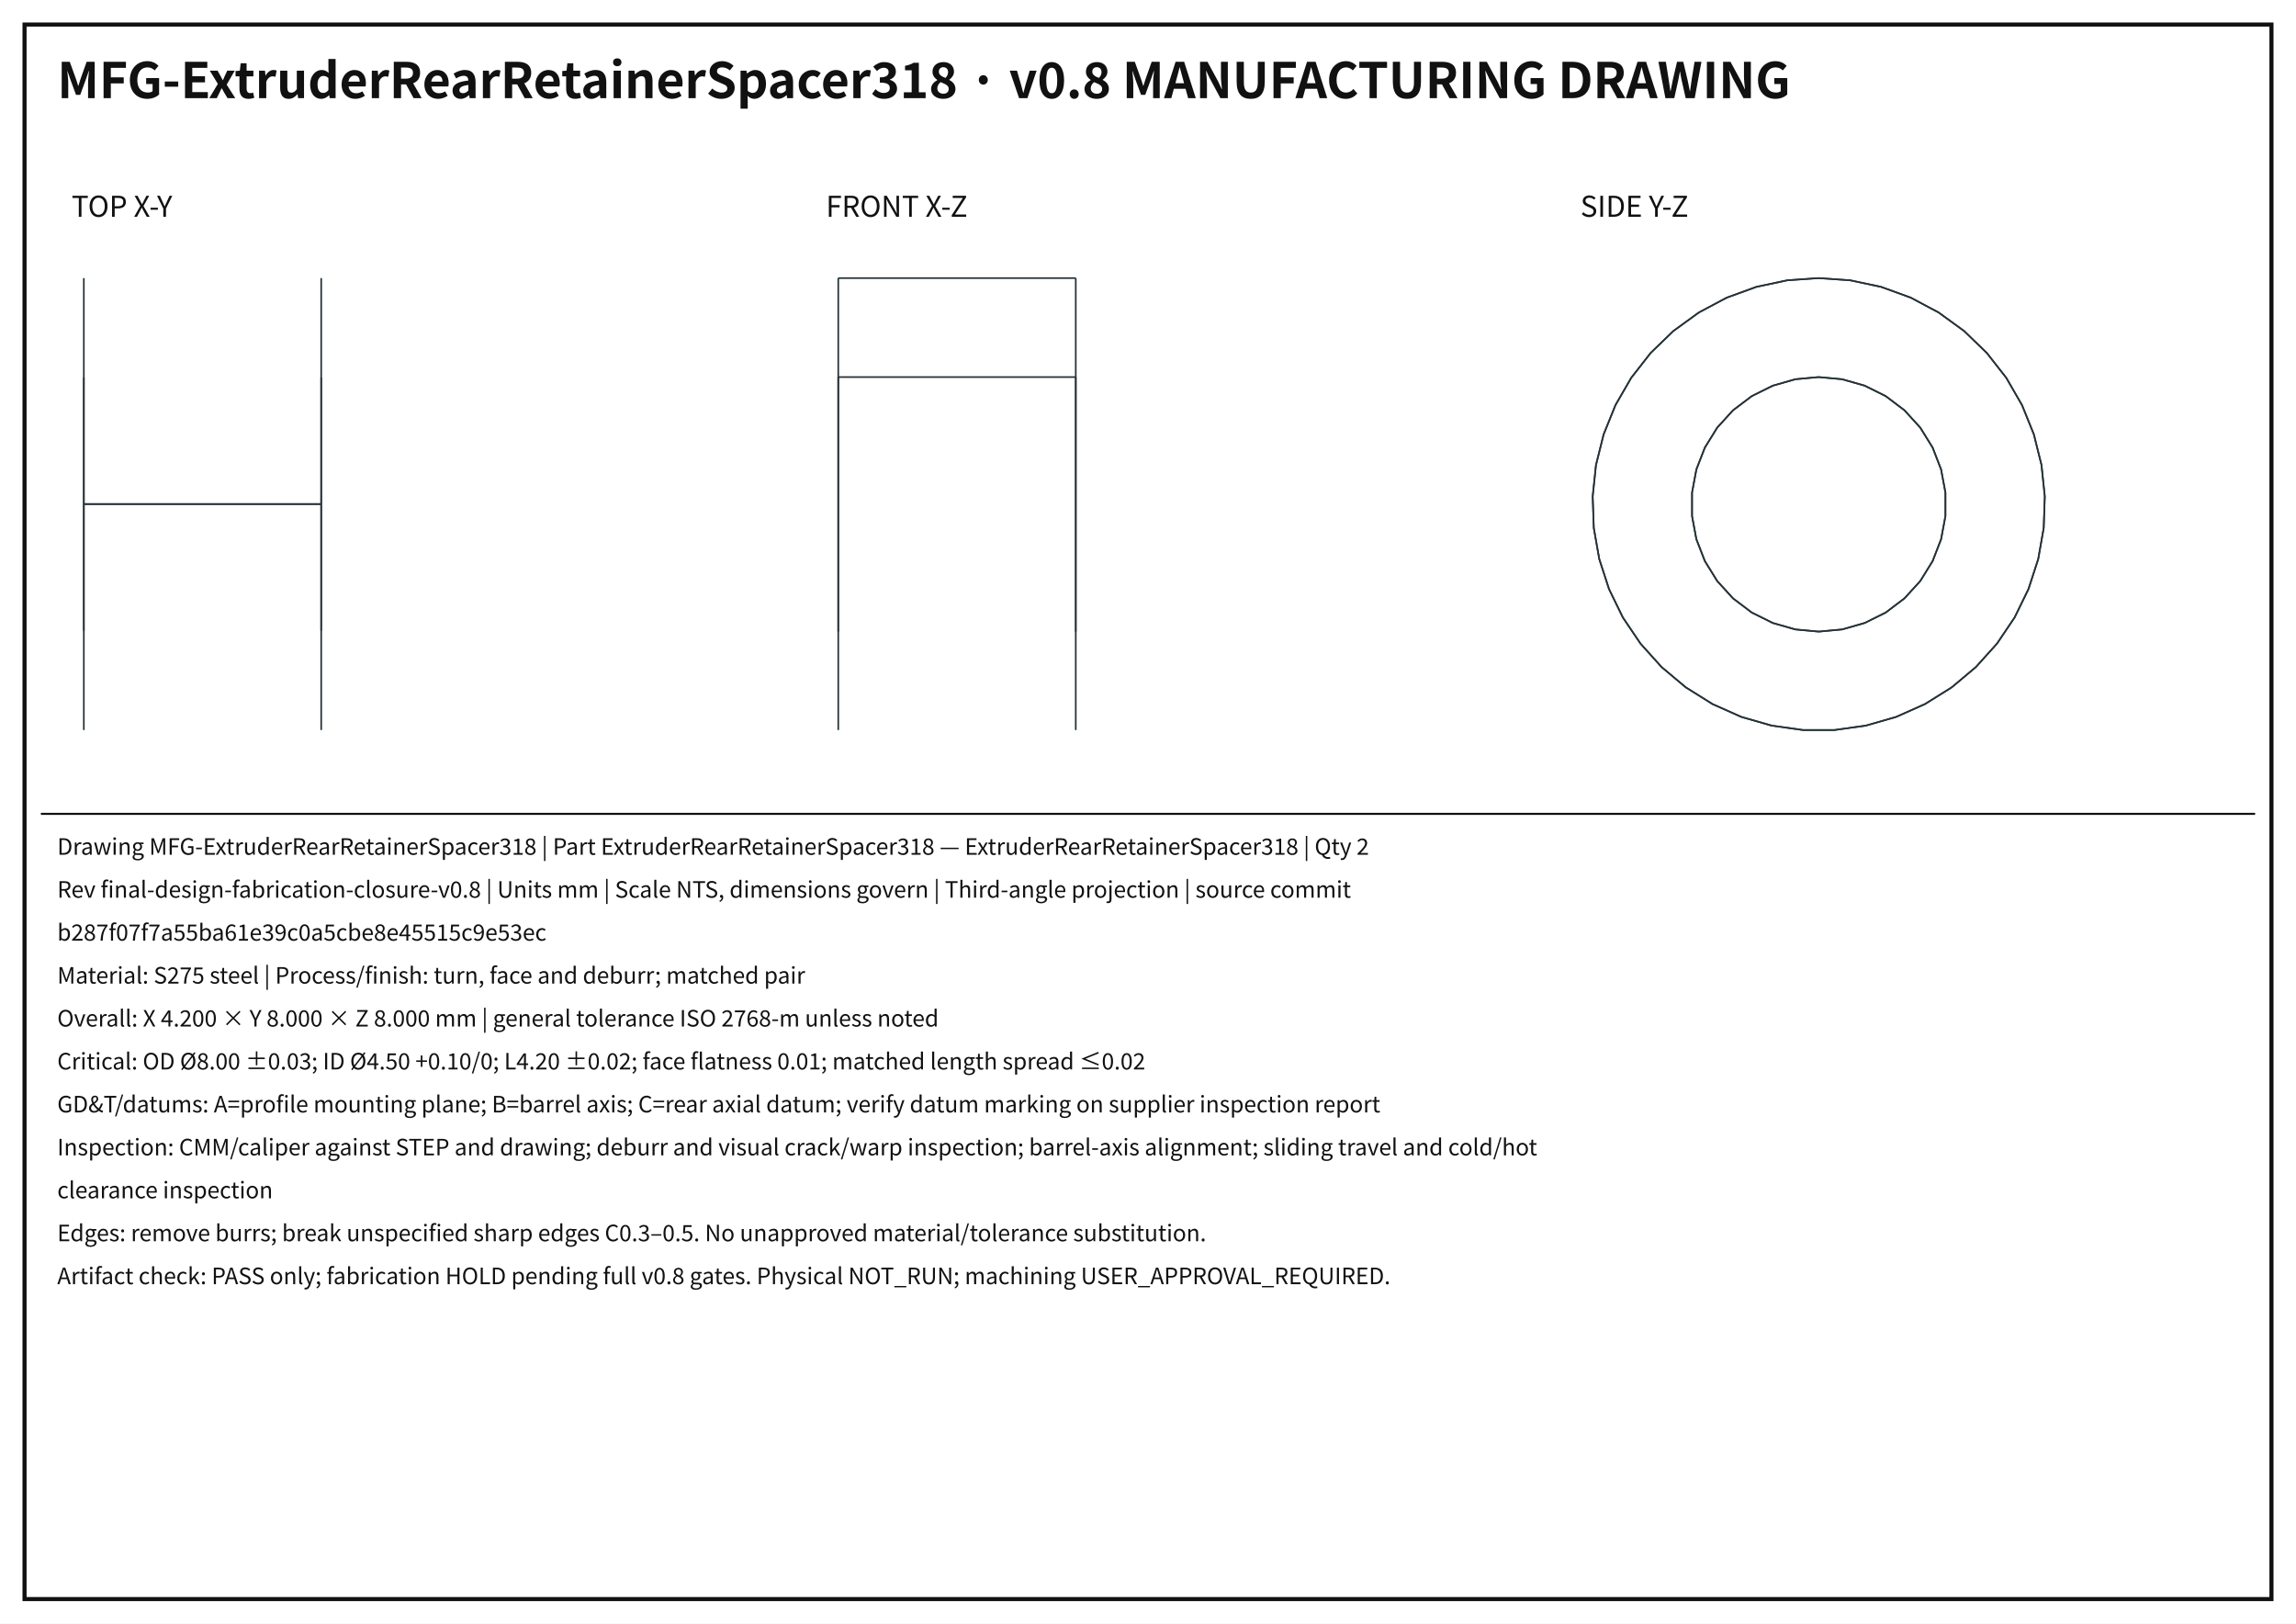
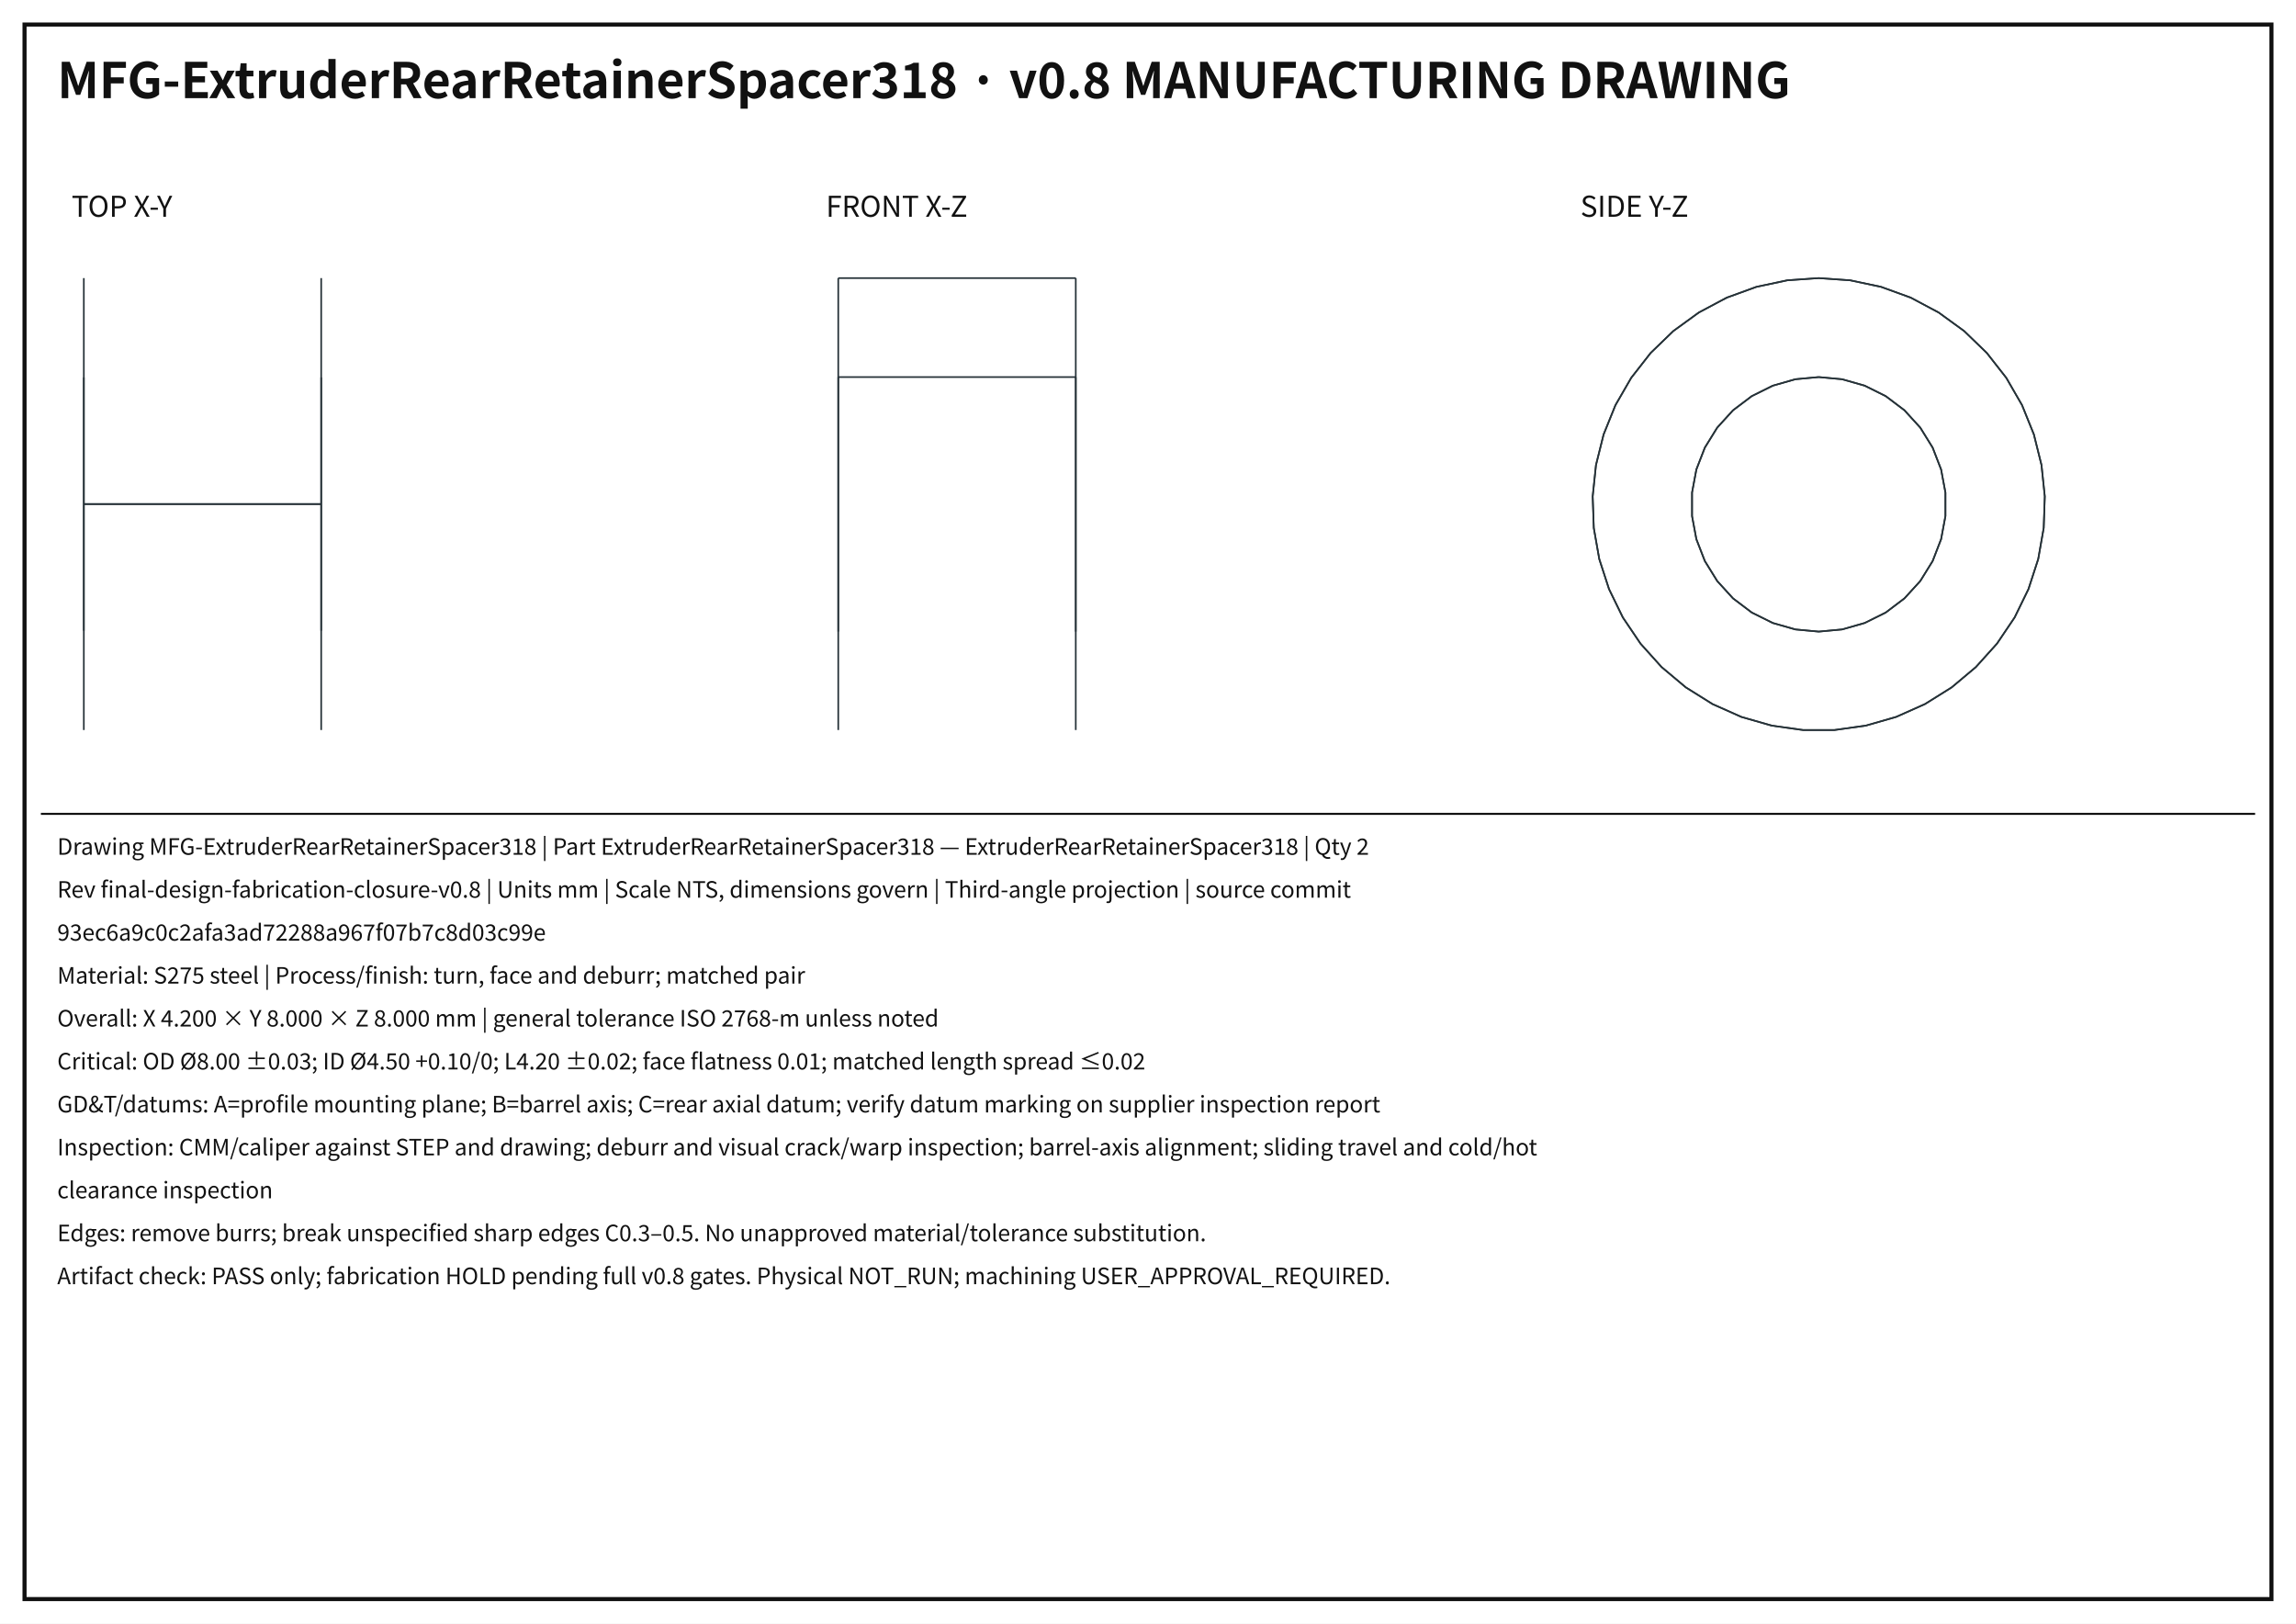
<svg xmlns="http://www.w3.org/2000/svg" width="1123" height="794" viewBox="0 0 1123 794">
  <rect width="1123" height="794" fill="white" />
  <rect x="12" y="12" width="1099" height="770" fill="none" stroke="#111" stroke-width="2" />
  <g font-family="Noto Sans CJK KR,sans-serif" fill="#111">
    <text x="28" y="48" font-size="24" font-weight="bold">MFG-ExtruderRearRetainerSpacer318 · v0.8 MANUFACTURING DRAWING</text>
    <text x="35" y="106" font-size="14">TOP X-Y</text>
    <polyline points="157.10,246.50 157.10,261.89 157.10,276.98 157.10,291.47 157.10,305.09 157.10,317.57 157.10,328.67 157.10,338.16 157.10,345.88 157.10,351.66 157.10,355.39 157.10,357.00 157.10,356.46 157.10,353.78 157.10,349.02 157.10,342.25 157.10,333.63 157.10,323.31 157.10,311.49 157.10,298.41 157.10,284.32 157.10,269.49 157.10,254.21 157.10,238.79 157.10,223.51 157.10,208.68 157.10,194.59 157.10,181.51 157.10,169.69 157.10,159.37 157.10,150.75 157.10,143.98 157.10,139.22 157.10,136.54 157.10,136.00 157.10,137.61 157.10,141.34 157.10,147.12 157.10,154.84 157.10,164.33 157.10,175.43 157.10,187.91 157.10,201.53 157.10,216.02 157.10,231.11 157.10,246.50" fill="none" stroke="#263238" stroke-width="0.8" />
    <polyline points="41.00,246.50 157.10,246.50" fill="none" stroke="#263238" stroke-width="0.8" />
    <polyline points="41.00,246.50 41.00,261.89 41.00,276.98 41.00,291.47 41.00,305.09 41.00,317.57 41.00,328.67 41.00,338.16 41.00,345.88 41.00,351.66 41.00,355.39 41.00,357.00 41.00,356.46 41.00,353.78 41.00,349.02 41.00,342.25 41.00,333.63 41.00,323.31 41.00,311.49 41.00,298.41 41.00,284.32 41.00,269.49 41.00,254.21 41.00,238.79 41.00,223.51 41.00,208.68 41.00,194.59 41.00,181.51 41.00,169.69 41.00,159.37 41.00,150.75 41.00,143.98 41.00,139.22 41.00,136.54 41.00,136.00 41.00,137.61 41.00,141.34 41.00,147.12 41.00,154.84 41.00,164.33 41.00,175.43 41.00,187.91 41.00,201.53 41.00,216.02 41.00,231.11 41.00,246.50" fill="none" stroke="#263238" stroke-width="0.8" />
    <polyline points="157.10,246.50 157.10,257.93 157.10,268.97 157.10,279.24 157.10,288.40 157.10,296.13 157.10,302.17 157.10,306.32 157.10,308.43 157.10,308.43 157.10,306.32 157.10,302.17 157.10,296.13 157.10,288.40 157.10,279.24 157.10,268.97 157.10,257.93 157.10,246.50 157.10,235.07 157.10,224.03 157.10,213.76 157.10,204.60 157.10,196.87 157.10,190.83 157.10,186.68 157.10,184.57 157.10,184.57 157.10,186.68 157.10,190.83 157.10,196.87 157.10,204.60 157.10,213.76 157.10,224.03 157.10,235.07 157.10,246.50" fill="none" stroke="#263238" stroke-width="0.8" />
    <polyline points="41.00,246.50 41.00,257.93 41.00,268.97 41.00,279.24 41.00,288.40 41.00,296.13 41.00,302.17 41.00,306.32 41.00,308.43 41.00,308.43 41.00,306.32 41.00,302.17 41.00,296.13 41.00,288.40 41.00,279.24 41.00,268.97 41.00,257.93 41.00,246.50 41.00,235.07 41.00,224.03 41.00,213.76 41.00,204.60 41.00,196.87 41.00,190.83 41.00,186.68 41.00,184.57 41.00,184.57 41.00,186.68 41.00,190.83 41.00,196.87 41.00,204.60 41.00,213.76 41.00,224.03 41.00,235.07 41.00,246.50" fill="none" stroke="#263238" stroke-width="0.8" />
    <polyline points="41.00,246.50 157.10,246.50" fill="none" stroke="#263238" stroke-width="0.8" />
    <text x="404" y="106" font-size="14">FRONT X-Z</text>
    <polyline points="526.17,136.00 526.17,137.08 526.17,140.29 526.17,145.56 526.17,152.81 526.17,161.88 526.17,172.61 526.17,184.77 526.17,198.14 526.17,212.45 526.17,227.42 526.17,242.77 526.17,258.20 526.17,273.40 526.17,288.08 526.17,301.95 526.17,314.75 526.17,326.22 526.17,336.14 526.17,344.32 526.17,350.60 526.17,354.85 526.17,357.00 526.17,357.00 526.17,354.85 526.17,350.60 526.17,344.32 526.17,336.14 526.17,326.22 526.17,314.75 526.17,301.95 526.17,288.08 526.17,273.40 526.17,258.20 526.17,242.77 526.17,227.42 526.17,212.45 526.17,198.14 526.17,184.77 526.17,172.61 526.17,161.88 526.17,152.81 526.17,145.56 526.17,140.29 526.17,137.08 526.17,136.00" fill="none" stroke="#263238" stroke-width="0.8" />
    <polyline points="410.00,136.00 526.17,136.00" fill="none" stroke="#263238" stroke-width="0.8" />
    <polyline points="410.00,136.00 410.00,137.08 410.00,140.29 410.00,145.56 410.00,152.81 410.00,161.88 410.00,172.61 410.00,184.77 410.00,198.14 410.00,212.45 410.00,227.42 410.00,242.77 410.00,258.20 410.00,273.40 410.00,288.08 410.00,301.95 410.00,314.75 410.00,326.22 410.00,336.14 410.00,344.32 410.00,350.60 410.00,354.85 410.00,357.00 410.00,357.00 410.00,354.85 410.00,350.60 410.00,344.32 410.00,336.14 410.00,326.22 410.00,314.75 410.00,301.95 410.00,288.08 410.00,273.40 410.00,258.20 410.00,242.77 410.00,227.42 410.00,212.45 410.00,198.14 410.00,184.77 410.00,172.61 410.00,161.88 410.00,152.81 410.00,145.56 410.00,140.29 410.00,137.08 410.00,136.00" fill="none" stroke="#263238" stroke-width="0.8" />
    <polyline points="526.17,184.40 526.17,185.46 526.17,188.61 526.17,193.72 526.17,200.64 526.17,209.13 526.17,218.90 526.17,229.60 526.17,240.89 526.17,252.38 526.17,263.67 526.17,274.37 526.17,284.14 526.17,292.62 526.17,299.55 526.17,304.66 526.17,307.81 526.17,308.87 526.17,307.81 526.17,304.66 526.17,299.55 526.17,292.62 526.17,284.14 526.17,274.37 526.17,263.67 526.17,252.38 526.17,240.89 526.17,229.60 526.17,218.90 526.17,209.13 526.17,200.64 526.17,193.72 526.17,188.61 526.17,185.46 526.17,184.40" fill="none" stroke="#263238" stroke-width="0.8" />
    <polyline points="410.00,184.40 410.00,185.46 410.00,188.61 410.00,193.72 410.00,200.64 410.00,209.13 410.00,218.90 410.00,229.60 410.00,240.89 410.00,252.38 410.00,263.67 410.00,274.37 410.00,284.14 410.00,292.62 410.00,299.55 410.00,304.66 410.00,307.81 410.00,308.87 410.00,307.81 410.00,304.66 410.00,299.55 410.00,292.62 410.00,284.14 410.00,274.37 410.00,263.67 410.00,252.38 410.00,240.89 410.00,229.60 410.00,218.90 410.00,209.13 410.00,200.64 410.00,193.72 410.00,188.61 410.00,185.46 410.00,184.40" fill="none" stroke="#263238" stroke-width="0.8" />
    <polyline points="410.00,184.40 526.17,184.40" fill="none" stroke="#263238" stroke-width="0.8" />
    <text x="773" y="106" font-size="14">SIDE Y-Z</text>
    <polyline points="889.57,136.00 874.17,137.08 859.07,140.29 844.57,145.56 830.94,152.81 818.45,161.88 807.35,172.61 797.85,184.77 790.13,198.14 784.35,212.45 780.61,227.42 779.00,242.77 779.54,258.20 782.22,273.40 786.99,288.08 793.75,301.95 802.39,314.75 812.71,326.22 824.54,336.14 837.63,344.32 851.73,350.60 866.57,354.85 881.85,357.00 897.28,357.00 912.57,354.85 927.41,350.60 941.51,344.32 954.60,336.14 966.42,326.22 976.75,314.75 985.38,301.95 992.15,288.08 996.92,273.40 999.60,258.20 1000.13,242.77 998.52,227.42 994.79,212.45 989.01,198.14 981.29,184.77 971.78,172.61 960.68,161.88 948.19,152.81 934.57,145.56 920.06,140.29 904.96,137.08 889.57,136.00" fill="none" stroke="#263238" stroke-width="0.8" />
    <polyline points="889.57,136.00 889.57,136.00" fill="none" stroke="#263238" stroke-width="0.8" />
    <polyline points="889.57,136.00 874.17,137.08 859.07,140.29 844.57,145.56 830.94,152.81 818.45,161.88 807.35,172.61 797.85,184.77 790.13,198.14 784.35,212.45 780.61,227.42 779.00,242.77 779.54,258.20 782.22,273.40 786.99,288.08 793.75,301.95 802.39,314.75 812.71,326.22 824.54,336.14 837.63,344.32 851.73,350.60 866.57,354.85 881.85,357.00 897.28,357.00 912.57,354.85 927.41,350.60 941.51,344.32 954.60,336.14 966.42,326.22 976.75,314.75 985.38,301.95 992.15,288.08 996.92,273.40 999.60,258.20 1000.13,242.77 998.52,227.42 994.79,212.45 989.01,198.14 981.29,184.77 971.78,172.61 960.68,161.88 948.19,152.81 934.57,145.56 920.06,140.29 904.96,137.08 889.57,136.00" fill="none" stroke="#263238" stroke-width="0.8" />
    <polyline points="889.57,184.40 878.13,185.46 867.09,188.61 856.81,193.72 847.64,200.64 839.91,209.13 833.86,218.90 829.71,229.60 827.60,240.89 827.60,252.38 829.71,263.67 833.86,274.37 839.91,284.14 847.64,292.62 856.81,299.55 867.09,304.66 878.13,307.81 889.57,308.87 901.00,307.81 912.05,304.66 922.33,299.55 931.49,292.62 939.23,284.14 945.28,274.37 949.42,263.67 951.53,252.38 951.53,240.89 949.42,229.60 945.28,218.90 939.23,209.13 931.49,200.64 922.33,193.72 912.05,188.61 901.00,185.46 889.57,184.40" fill="none" stroke="#263238" stroke-width="0.8" />
    <polyline points="889.57,184.40 878.13,185.46 867.09,188.61 856.81,193.72 847.64,200.64 839.91,209.13 833.86,218.90 829.71,229.60 827.60,240.89 827.60,252.38 829.71,263.67 833.86,274.37 839.91,284.14 847.64,292.62 856.81,299.55 867.09,304.66 878.13,307.81 889.57,308.87 901.00,307.81 912.05,304.66 922.33,299.55 931.49,292.62 939.23,284.14 945.28,274.37 949.42,263.67 951.53,252.38 951.53,240.89 949.42,229.60 945.28,218.90 939.23,209.13 931.49,200.64 922.33,193.72 912.05,188.61 901.00,185.46 889.57,184.40" fill="none" stroke="#263238" stroke-width="0.8" />
    <polyline points="889.57,184.40 889.57,184.40" fill="none" stroke="#263238" stroke-width="0.8" />
    <line x1="20" y1="398" x2="1103" y2="398" stroke="#111" />
    <text x="28" y="418" font-size="11">Drawing MFG-ExtruderRearRetainerSpacer318 | Part ExtruderRearRetainerSpacer318 — ExtruderRearRetainerSpacer318 | Qty 2</text>
    <text x="28" y="439" font-size="11">Rev final-design-fabrication-closure-v0.8 | Units mm | Scale NTS, dimensions govern | Third-angle projection | source commit</text>
-     <text x="28" y="460" font-size="11">b287f07f7a55ba61e39c0a5cbe8e45515c9e53ec</text>
+     <text x="28" y="460" font-size="11">93ec6a9c0c2afa3ad72288a967f07b7c8d03c99e</text>
    <text x="28" y="481" font-size="11">Material: S275 steel | Process/finish: turn, face and deburr; matched pair</text>
    <text x="28" y="502" font-size="11">Overall: X 4.200 × Y 8.000 × Z 8.000 mm | general tolerance ISO 2768-m unless noted</text>
    <text x="28" y="523" font-size="11">Critical: OD Ø8.00 ±0.03; ID Ø4.50 +0.10/0; L4.20 ±0.02; face flatness 0.01; matched length spread ≤0.02</text>
    <text x="28" y="544" font-size="11">GD&amp;T/datums: A=profile mounting plane; B=barrel axis; C=rear axial datum; verify datum marking on supplier inspection report</text>
    <text x="28" y="565" font-size="11">Inspection: CMM/caliper against STEP and drawing; deburr and visual crack/warp inspection; barrel-axis alignment; sliding travel and cold/hot</text>
    <text x="28" y="586" font-size="11">clearance inspection</text>
    <text x="28" y="607" font-size="11">Edges: remove burrs; break unspecified sharp edges C0.3–0.5. No unapproved material/tolerance substitution.</text>
    <text x="28" y="628" font-size="11">Artifact check: PASS only; fabrication HOLD pending full v0.8 gates. Physical NOT_RUN; machining USER_APPROVAL_REQUIRED.</text>
  </g>
</svg>
